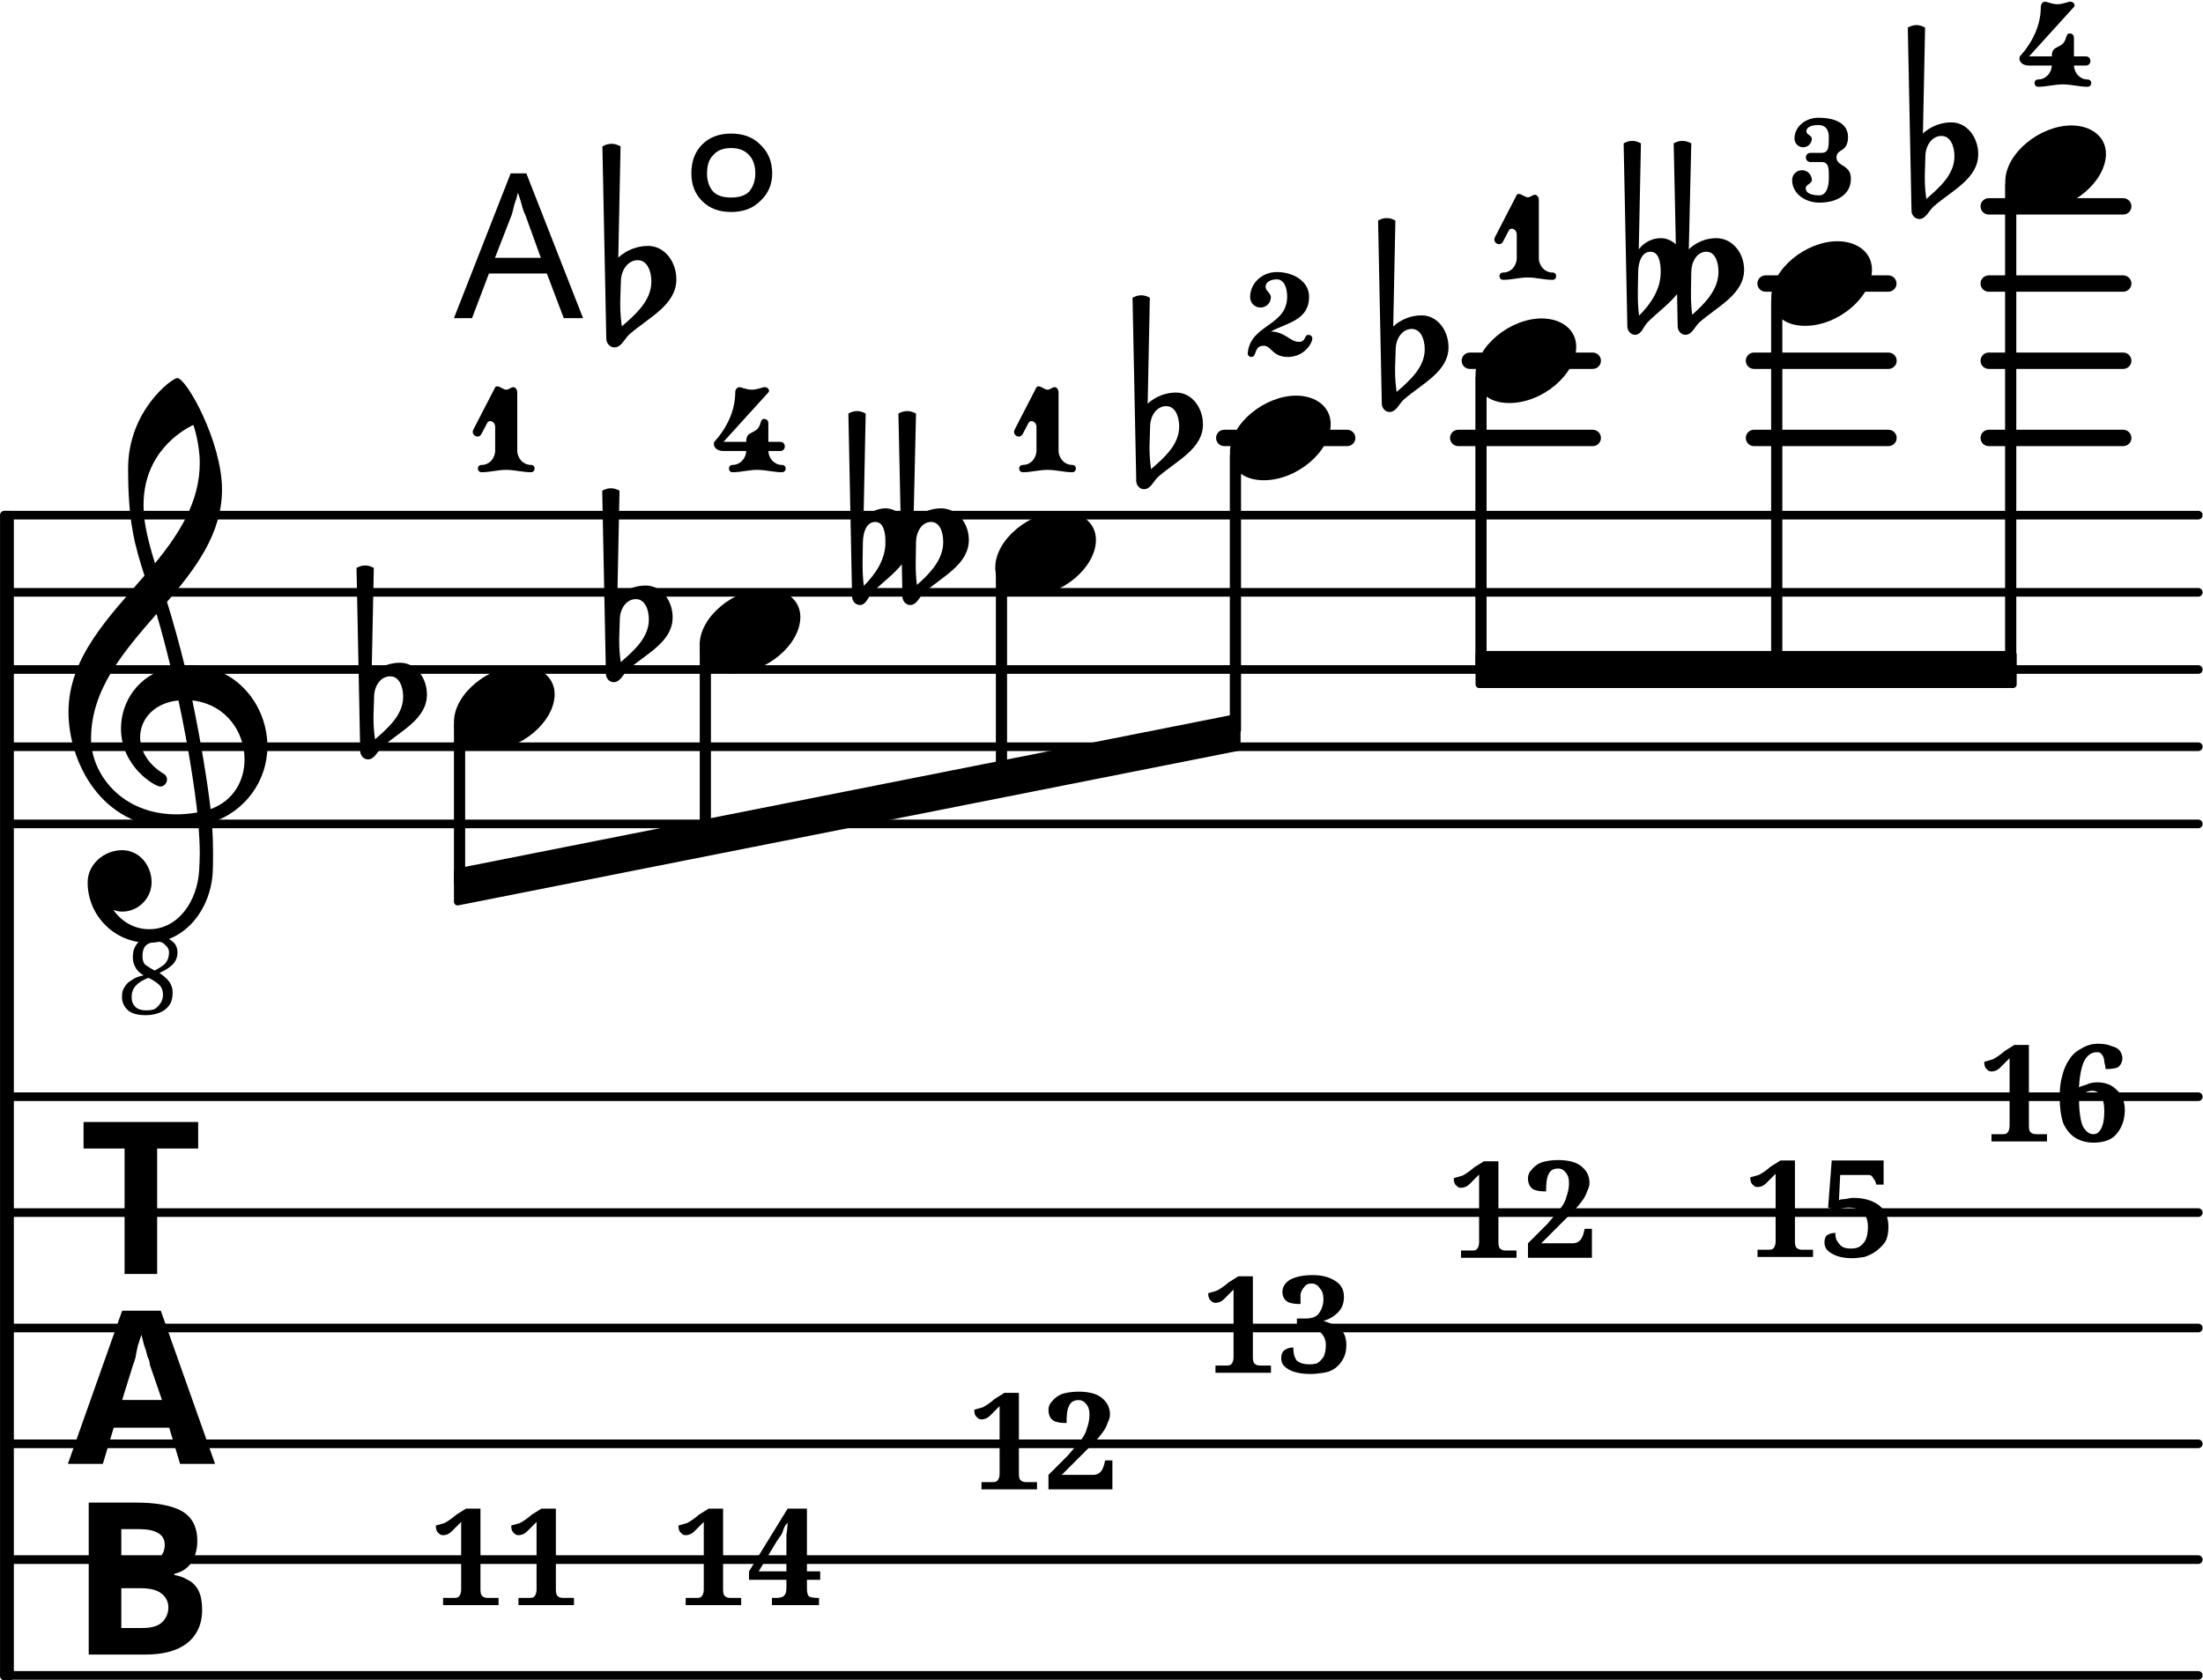
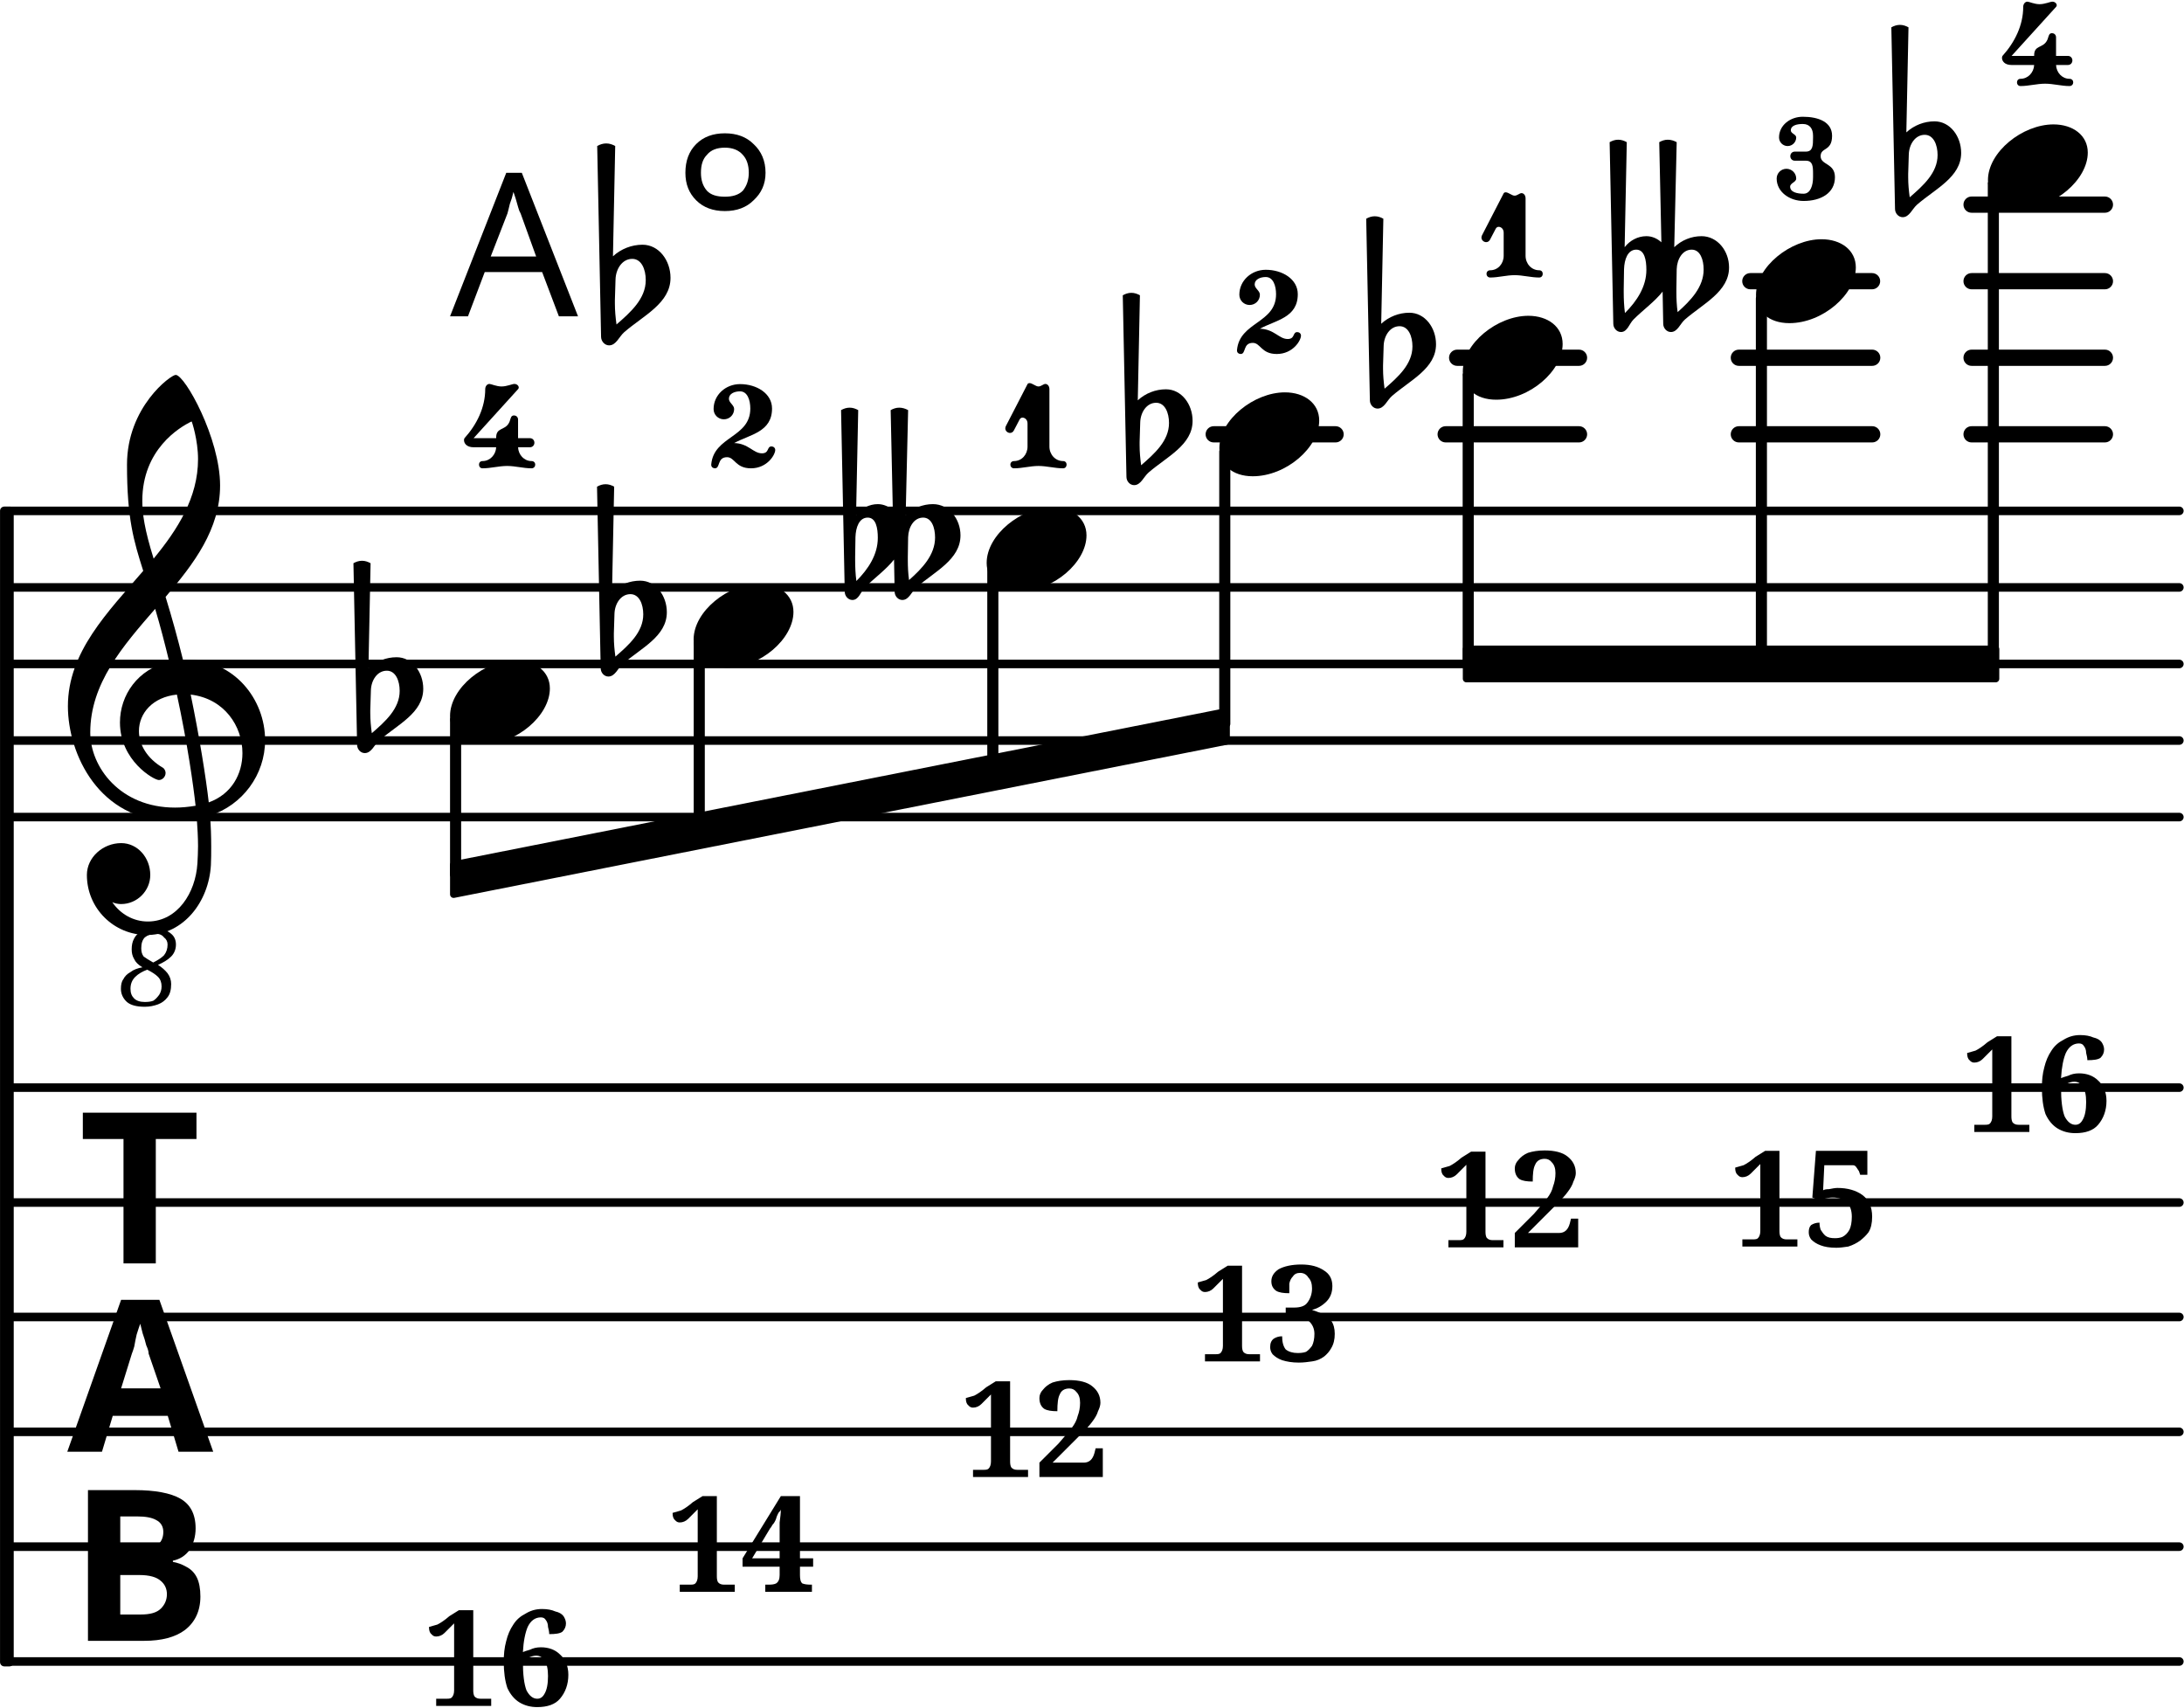
- <svg xmlns="http://www.w3.org/2000/svg" preserveAspectRatio="xMidYMid meet" viewBox="-0.079 -6.233 28.53 21.76">
+ <svg xmlns="http://www.w3.org/2000/svg" preserveAspectRatio="xMidYMid meet" viewBox="-0.079 -6.233 28.53 22.31">
  <g transform="translate(0, -3.56)">
    <rect x="25.57" y="-0.106" width="1.954" height="0.212" ry="0.106" fill="currentColor" />
  </g>
  <g transform="translate(0, -2.56)">
    <rect x="25.57" y="-0.106" width="1.954" height="0.212" ry="0.106" fill="currentColor" />
  </g>
  <g transform="translate(0, -1.56)">
    <rect x="25.57" y="-0.106" width="1.954" height="0.212" ry="0.106" fill="currentColor" />
  </g>
  <g transform="translate(0, -0.5599)">
    <rect x="25.57" y="-0.106" width="1.954" height="0.212" ry="0.106" fill="currentColor" />
  </g>
  <g transform="translate(0, -2.56)">
    <rect x="22.68" y="-0.106" width="1.802" height="0.212" ry="0.106" fill="currentColor" />
  </g>
  <g transform="translate(0, -1.56)">
    <rect x="22.53" y="-0.106" width="1.954" height="0.212" ry="0.106" fill="currentColor" />
  </g>
  <g transform="translate(0, -0.5599)">
    <rect x="22.53" y="-0.106" width="1.954" height="0.212" ry="0.106" fill="currentColor" />
  </g>
  <g transform="translate(0, -1.56)">
    <rect x="18.85" y="-0.106" width="1.804" height="0.212" ry="0.106" fill="currentColor" />
  </g>
  <g transform="translate(0, -0.5599)">
    <rect x="18.7" y="-0.106" width="1.954" height="0.212" ry="0.106" fill="currentColor" />
  </g>
  <g transform="translate(0, -0.5599)">
    <rect x="15.67" y="-0.106" width="1.804" height="0.212" ry="0.106" fill="currentColor" />
  </g>
  <g transform="translate(0, 4.44)">
    <line stroke-linejoin="round" stroke-linecap="round" stroke-width="0.112" stroke="currentColor" x1="0.056" y1="0" x2="28.39" y2="0" />
  </g>
  <g transform="translate(0, 3.44)">
    <line stroke-linejoin="round" stroke-linecap="round" stroke-width="0.112" stroke="currentColor" x1="0.056" y1="0" x2="28.39" y2="0" />
  </g>
  <g transform="translate(0, 2.44)">
    <line stroke-linejoin="round" stroke-linecap="round" stroke-width="0.112" stroke="currentColor" x1="0.056" y1="0" x2="28.39" y2="0" />
  </g>
  <g transform="translate(0, 1.44)">
    <line stroke-linejoin="round" stroke-linecap="round" stroke-width="0.112" stroke="currentColor" x1="0.056" y1="0" x2="28.39" y2="0" />
  </g>
  <g transform="translate(0, 0.4401)">
    <line stroke-linejoin="round" stroke-linecap="round" stroke-width="0.112" stroke="currentColor" x1="0.056" y1="0" x2="28.39" y2="0" />
  </g>
  <g transform="translate(0, 15.47)">
    <line stroke-linejoin="round" stroke-linecap="round" stroke-width="0.112" stroke="currentColor" x1="0.056" y1="0" x2="28.39" y2="0" />
  </g>
  <g transform="translate(0, 13.97)">
    <line stroke-linejoin="round" stroke-linecap="round" stroke-width="0.112" stroke="currentColor" x1="0.056" y1="0" x2="28.39" y2="0" />
  </g>
  <g transform="translate(0, 12.47)">
    <line stroke-linejoin="round" stroke-linecap="round" stroke-width="0.112" stroke="currentColor" x1="0.056" y1="0" x2="28.39" y2="0" />
  </g>
  <g transform="translate(0, 10.97)">
    <line stroke-linejoin="round" stroke-linecap="round" stroke-width="0.112" stroke="currentColor" x1="0.056" y1="0" x2="28.39" y2="0" />
  </g>
  <g transform="translate(0, 9.475)">
    <line stroke-linejoin="round" stroke-linecap="round" stroke-width="0.112" stroke="currentColor" x1="0.056" y1="0" x2="28.39" y2="0" />
  </g>
  <g transform="translate(0, 7.974)">
    <line stroke-linejoin="round" stroke-linecap="round" stroke-width="0.112" stroke="currentColor" x1="0.056" y1="0" x2="28.39" y2="0" />
  </g>
  <g transform="translate(19.03, 2.44)">
    <polygon stroke-linejoin="round" stroke-linecap="round" stroke-width="0.094" fill="currentColor" stroke="currentColor" points="6.961 -0.193 6.961 0.193 0.047 0.193 0.047 -0.193" />
  </g>
  <g transform="translate(5.8, 5.256)">
    <polygon stroke-linejoin="round" stroke-linecap="round" stroke-width="0.094" fill="currentColor" stroke="currentColor" points="10.14 -2.193 10.14 -1.807 0.047 0.193 0.047 -0.193" />
  </g>
-   <g transform="translate(5.8, -2.112)">
+   <g transform="translate(5.8, -2.101)">
    <text font-family="sans" font-size="2.616" text-anchor="start" fill="currentColor">
      <tspan>A</tspan>
    </text>
  </g>
-   <g transform="translate(7.84, -2.43)">
+   <g transform="translate(7.84, -2.419)">
    <path transform="scale(0.0042, -0.0042)" d="M29 39l-2 -64v-11c0 -22 2 -43 5 -65c44 38 91 80 91 138c0 33 -13 66 -42 66c-31 0 -51 -31 -52 -64zM-28 454c9 5 18 8 28 8s19 -3 28 -8l-7 -343c25 23 58 36 92 36c51 0 87 -49 87 -103c0 -79 -84 -117 -144 -169c-16 -14 -25 -41 -47 -41c-14 0 -25 13 -25 27z" fill="currentColor" />
  </g>
-   <g transform="translate(8.687, -2.112)">
+   <g transform="translate(8.687, -2.101)">
    <text font-family="sans" font-size="3.296" text-anchor="start" fill="currentColor">
      <tspan>°</tspan>
    </text>
  </g>
  <g transform="translate(5.8, 2.94)">
    <path transform="scale(0.004, -0.004)" d="M0 -45c0 92 113 182 214 182c64 0 112 -36 112 -92c0 -88 -108 -182 -217 -182c-68 0 -109 39 -109 92z" fill="currentColor" />
  </g>
-   <g transform="translate(6.05, -0.1157)">
-     <path transform="scale(0.0022, -0.0022)" d="M194 486c16 0 29 15 41 15c13 0 24 -13 24 -31v-341c0 -47 35 -86 81 -86c14 0 21 -10 21 -21s-7 -22 -21 -22c-49 0 -97 14 -146 14s-96 -14 -145 -14c-14 0 -22 11 -22 22s8 21 22 21c46 0 80 39 80 86v137c0 23 -16 35 -30 35c-7 0 -13 -4 -17 -11l-34 -65 c-5 -10 -14 -15 -23 -15c-14 0 -28 12 -28 27c0 4 1 8 3 13l129 250c2 4 7 6 11 6c18 0 37 -20 54 -20z" fill="currentColor" />
+   <g transform="translate(5.989, -0.1157)">
+     <path transform="scale(0.0022, -0.0022)" d="M148 501c10 0 41 -15 72 -15c32 0 63 15 76 15c15 0 26 -11 26 -21c0 -4 -1 -7 -4 -10l-264 -291h134v4c0 60 50 41 75 85c7 11 8 24 14 36c3 7 10 10 17 10c11 0 24 -8 24 -25v-110h70c18 0 27 -14 27 -27s-9 -27 -27 -27h-70c2 -45 36 -82 80 -82c14 0 22 -10 22 -21 s-8 -22 -22 -22c-49 0 -96 14 -145 14s-97 -14 -146 -14c-14 0 -21 11 -21 22s7 21 21 21c44 0 79 37 81 82h-134c-43 0 -57 25 -57 42c0 5 1 10 3 12c73 81 123 182 123 291c0 17 11 31 25 31z" fill="currentColor" />
  </g>
  <g transform="translate(0.8, 3.44)">
    <path transform="scale(0.004, -0.004)" d="M265 -635h-5c-108 0 -196 87 -196 196c0 58 53 104 112 104c54 0 95 -48 95 -104c0 -52 -43 -95 -95 -95c-10 0 -20 2 -29 6c26 -38 68 -63 116 -63h3zM403 150c28 -135 50 -272 59 -352c75 27 110 93 110 161c0 88 -59 178 -169 191zM75 26c0 -112 97 -245 277 -245 c21 0 43 2 67 6c-7 65 -27 206 -61 363c-79 -8 -124 -61 -124 -119c0 -43 25 -89 80 -121c5 -5 7 -11 7 -16c0 -12 -10 -23 -22 -23c-16 0 -127 63 -127 188c0 89 58 175 161 198c-14 58 -29 116 -46 173c-106 -122 -212 -244 -212 -404zM354 1194c30 0 145 -207 145 -361 c0 -143 -85 -255 -178 -364c21 -68 40 -137 57 -206c4 0 8 1 12 1c156 0 256 -130 256 -263c0 -113 -74 -212 -180 -246c3 -34 4 -68 4 -102c0 -20 0 -40 -1 -60c-7 -120 -89 -225 -204 -228l1 44c93 2 153 92 159 190c1 19 2 37 2 56c0 30 -2 60 -4 90 c-28 -5 -54 -8 -79 -8c-240 0 -342 219 -342 375c0 177 130 307 246 442c-31 98 -53 170 -53 347c0 188 143 293 159 293zM427 919c0 62 -20 123 -21 123c-40 -19 -161 -92 -161 -259c0 -42 7 -93 37 -189c78 95 145 199 145 325z" fill="currentColor" />
  </g>
  <g transform="translate(1.485, 6.902)">
    <text font-family="serif" font-style="italic" font-size="1.386" text-anchor="start" fill="currentColor">
      <tspan>8</tspan>
    </text>
  </g>
-   <g transform="translate(5.487, 14.56)">
-     <text font-family="serif" font-weight="bold" font-size="1.746" text-anchor="start" fill="currentColor">
-       <tspan>11</tspan>
+   <g transform="translate(5.447, 16.05)">
+     <text font-family="serif" font-weight="bold" font-size="1.746" text-anchor="start" fill="currentColor">
+       <tspan>16</tspan>
    </text>
  </g>
  <g transform="translate(0.9406, 10.27)">
    <text font-family="sans" font-weight="bold" font-size="2.772" text-anchor="start" fill="currentColor">
      <tspan>T</tspan>
    </text>
  </g>
  <g transform="translate(0.8, 12.73)">
    <text font-family="sans" font-weight="bold" font-size="2.772" text-anchor="start" fill="currentColor">
      <tspan>A</tspan>
    </text>
  </g>
  <g transform="translate(0.8201, 15.2)">
    <text font-family="sans" font-weight="bold" font-size="2.772" text-anchor="start" fill="currentColor">
      <tspan>B</tspan>
    </text>
  </g>
  <g transform="translate(5.872, 2.44)">
    <rect x="-0.072" y="0.679" width="0.145" height="2.122" ry="0.047" fill="currentColor" />
  </g>
  <g transform="translate(4.65, 2.94)">
    <path transform="scale(0.004, -0.004)" d="M29 39l-2 -64v-11c0 -22 2 -43 5 -65c44 38 91 80 91 138c0 33 -13 66 -42 66c-31 0 -51 -31 -52 -64zM-28 454c9 5 18 8 28 8s19 -3 28 -8l-7 -343c25 23 58 36 92 36c51 0 87 -49 87 -103c0 -79 -84 -117 -144 -169c-16 -14 -25 -41 -47 -41c-14 0 -25 13 -25 27z" fill="currentColor" />
  </g>
  <g transform="translate(8.982, 1.94)">
    <path transform="scale(0.004, -0.004)" d="M0 -45c0 92 113 182 214 182c64 0 112 -36 112 -92c0 -88 -108 -182 -217 -182c-68 0 -109 39 -109 92z" fill="currentColor" />
  </g>
-   <g transform="translate(9.172, -0.1157)">
-     <path transform="scale(0.0022, -0.0022)" d="M148 501c10 0 41 -15 72 -15c32 0 63 15 76 15c15 0 26 -11 26 -21c0 -4 -1 -7 -4 -10l-264 -291h134v4c0 60 50 41 75 85c7 11 8 24 14 36c3 7 10 10 17 10c11 0 24 -8 24 -25v-110h70c18 0 27 -14 27 -27s-9 -27 -27 -27h-70c2 -45 36 -82 80 -82c14 0 22 -10 22 -21 s-8 -22 -22 -22c-49 0 -96 14 -145 14s-97 -14 -146 -14c-14 0 -21 11 -21 22s7 21 21 21c44 0 79 37 81 82h-134c-43 0 -57 25 -57 42c0 5 1 10 3 12c73 81 123 182 123 291c0 17 11 31 25 31z" fill="currentColor" />
+   <g transform="translate(9.212, -0.1157)">
+     <path transform="scale(0.0022, -0.0022)" d="M94 66c-60 0 -39 -66 -72 -66c-11 0 -22 7 -22 21v2c15 169 232 158 232 332c0 50 -17 102 -61 102c-33 0 -66 -14 -66 -44c0 -24 31 -37 31 -61c0 -34 -27 -61 -61 -61s-61 27 -61 61c0 84 72 148 157 148c98 0 190 -55 190 -145c0 -140 -131 -154 -225 -205 c85 -2 113 -61 165 -61c45 0 28 41 57 41c11 0 22 -8 22 -21c0 -29 -48 -109 -144 -109c-92 0 -96 66 -142 66z" fill="currentColor" />
  </g>
  <g transform="translate(8.629, 14.56)">
    <text font-family="serif" font-weight="bold" font-size="1.746" text-anchor="start" fill="currentColor">
      <tspan>14</tspan>
    </text>
  </g>
  <g transform="translate(9.055, 2.44)">
    <rect x="-0.072" y="-0.321" width="0.145" height="2.498" ry="0.047" fill="currentColor" />
  </g>
  <g transform="translate(7.832, 1.94)">
    <path transform="scale(0.004, -0.004)" d="M29 39l-2 -64v-11c0 -22 2 -43 5 -65c44 38 91 80 91 138c0 33 -13 66 -42 66c-31 0 -51 -31 -52 -64zM-28 454c9 5 18 8 28 8s19 -3 28 -8l-7 -343c25 23 58 36 92 36c51 0 87 -49 87 -103c0 -79 -84 -117 -144 -169c-16 -14 -25 -41 -47 -41c-14 0 -25 13 -25 27z" fill="currentColor" />
  </g>
  <g transform="translate(12.81, 0.9401)">
    <path transform="scale(0.004, -0.004)" d="M0 -45c0 92 113 182 214 182c64 0 112 -36 112 -92c0 -88 -108 -182 -217 -182c-68 0 -109 39 -109 92z" fill="currentColor" />
  </g>
  <g transform="translate(13.06, -0.1157)">
    <path transform="scale(0.0022, -0.0022)" d="M194 486c16 0 29 15 41 15c13 0 24 -13 24 -31v-341c0 -47 35 -86 81 -86c14 0 21 -10 21 -21s-7 -22 -21 -22c-49 0 -97 14 -146 14s-96 -14 -145 -14c-14 0 -22 11 -22 22s8 21 22 21c46 0 80 39 80 86v137c0 23 -16 35 -30 35c-7 0 -13 -4 -17 -11l-34 -65 c-5 -10 -14 -15 -23 -15c-14 0 -28 12 -28 27c0 4 1 8 3 13l129 250c2 4 7 6 11 6c18 0 37 -20 54 -20z" fill="currentColor" />
  </g>
  <g transform="translate(12.46, 13.06)">
    <text font-family="serif" font-weight="bold" font-size="1.746" text-anchor="start" fill="currentColor">
      <tspan>12</tspan>
    </text>
  </g>
  <g transform="translate(12.89, 2.44)">
    <rect x="-0.072" y="-1.321" width="0.145" height="2.746" ry="0.047" fill="currentColor" />
  </g>
  <g transform="translate(11.02, 0.9401)">
    <path transform="scale(0.004, -0.004)" d="M191 39l-1 -64v-11c0 -22 1 -43 4 -65c43 38 85 82 85 139c0 32 -11 65 -39 65c-30 0 -48 -31 -49 -64zM19 39l-1 -64v-11c0 -23 1 -45 4 -68c39 39 70 86 70 141c0 32 -6 66 -33 66c-28 0 -39 -32 -40 -64zM28 454l-7 -343c17 22 43 36 71 36c19 0 36 -8 49 -20l-7 327 c9 5 18 8 28 8s20 -3 29 -8l-8 -343c24 23 56 36 89 36c52 0 90 -48 90 -102c0 -79 -84 -118 -144 -170c-16 -14 -24 -41 -46 -41c-14 0 -25 13 -25 27l-2 105c-26 -33 -64 -60 -95 -91c-14 -14 -20 -41 -41 -41c-14 0 -25 13 -25 27l-12 593c9 5 18 8 28 8s19 -3 28 -8z " fill="currentColor" />
  </g>
  <g transform="translate(15.85, -0.5599)">
    <path transform="scale(0.004, -0.004)" d="M0 -45c0 92 113 182 214 182c64 0 112 -36 112 -92c0 -88 -108 -182 -217 -182c-68 0 -109 39 -109 92z" fill="currentColor" />
  </g>
  <g transform="translate(16.08, -1.609)">
    <path transform="scale(0.0022, -0.0022)" d="M94 66c-60 0 -39 -66 -72 -66c-11 0 -22 7 -22 21v2c15 169 232 158 232 332c0 50 -17 102 -61 102c-33 0 -66 -14 -66 -44c0 -24 31 -37 31 -61c0 -34 -27 -61 -61 -61s-61 27 -61 61c0 84 72 148 157 148c98 0 190 -55 190 -145c0 -140 -131 -154 -225 -205 c85 -2 113 -61 165 -61c45 0 28 41 57 41c11 0 22 -8 22 -21c0 -29 -48 -109 -144 -109c-92 0 -96 66 -142 66z" fill="currentColor" />
  </g>
  <g transform="translate(15.49, 11.55)">
    <text font-family="serif" font-weight="bold" font-size="1.746" text-anchor="start" fill="currentColor">
      <tspan>13</tspan>
    </text>
  </g>
  <g transform="translate(15.92, 2.44)">
    <rect x="-0.072" y="-2.821" width="0.145" height="3.651" ry="0.047" fill="currentColor" />
  </g>
  <g transform="translate(-0.0786, 7.957)">
    <rect x="0" y="-7.573" width="0.179" height="15.15" ry="0.056" fill="currentColor" />
  </g>
  <g transform="translate(19.03, -1.56)">
    <path transform="scale(0.004, -0.004)" d="M0 -45c0 92 113 182 214 182c64 0 112 -36 112 -92c0 -88 -108 -182 -217 -182c-68 0 -109 39 -109 92z" fill="currentColor" />
  </g>
  <g transform="translate(19.28, -2.608)">
    <path transform="scale(0.0022, -0.0022)" d="M194 486c16 0 29 15 41 15c13 0 24 -13 24 -31v-341c0 -47 35 -86 81 -86c14 0 21 -10 21 -21s-7 -22 -21 -22c-49 0 -97 14 -146 14s-96 -14 -145 -14c-14 0 -22 11 -22 22s8 21 22 21c46 0 80 39 80 86v137c0 23 -16 35 -30 35c-7 0 -13 -4 -17 -11l-34 -65 c-5 -10 -14 -15 -23 -15c-14 0 -28 12 -28 27c0 4 1 8 3 13l129 250c2 4 7 6 11 6c18 0 37 -20 54 -20z" fill="currentColor" />
  </g>
  <g transform="translate(18.67, 10.06)">
    <text font-family="serif" font-weight="bold" font-size="1.746" text-anchor="start" fill="currentColor">
      <tspan>12</tspan>
    </text>
  </g>
  <g transform="translate(19.1, 2.44)">
    <rect x="-0.072" y="-3.821" width="0.145" height="3.821" ry="0.047" fill="currentColor" />
  </g>
  <g transform="translate(17.88, -1.56)">
    <path transform="scale(0.004, -0.004)" d="M29 39l-2 -64v-11c0 -22 2 -43 5 -65c44 38 91 80 91 138c0 33 -13 66 -42 66c-31 0 -51 -31 -52 -64zM-28 454c9 5 18 8 28 8s19 -3 28 -8l-7 -343c25 23 58 36 92 36c51 0 87 -49 87 -103c0 -79 -84 -117 -144 -169c-16 -14 -25 -41 -47 -41c-14 0 -25 13 -25 27z" fill="currentColor" />
  </g>
  <g transform="translate(22.86, -2.56)">
    <path transform="scale(0.004, -0.004)" d="M0 -45c0 92 113 182 214 182c64 0 112 -36 112 -92c0 -88 -108 -182 -217 -182c-68 0 -109 39 -109 92z" fill="currentColor" />
  </g>
  <g transform="translate(23.13, -3.608)">
    <path transform="scale(0.0022, -0.0022)" d="M261 266c0 -54 85 -40 85 -125c0 -94 -83 -141 -186 -141c-84 0 -160 54 -160 133c0 32 26 58 58 58s58 -26 58 -58c0 -22 -36 -26 -36 -48c0 -33 42 -42 80 -42c41 0 56 50 56 98v21c0 44 -2 77 -43 77h-65c-18 0 -27 14 -27 27s9 27 27 27h65c42 0 43 36 43 83v11 c0 43 -20 70 -61 70c-34 0 -71 -8 -71 -38c0 -19 32 -23 32 -42c0 -28 -23 -51 -51 -51s-51 23 -51 51c0 72 66 123 141 123c93 0 174 -31 174 -113c0 -94 -68 -67 -68 -121z" fill="currentColor" />
  </g>
  <g transform="translate(22.51, 10.05)">
    <text font-family="serif" font-weight="bold" font-size="1.746" text-anchor="start" fill="currentColor">
      <tspan>15</tspan>
    </text>
  </g>
  <g transform="translate(22.93, 2.44)">
    <rect x="-0.072" y="-4.821" width="0.145" height="4.821" ry="0.047" fill="currentColor" />
  </g>
  <g transform="translate(21.06, -2.56)">
    <path transform="scale(0.004, -0.004)" d="M191 39l-1 -64v-11c0 -22 1 -43 4 -65c43 38 85 82 85 139c0 32 -11 65 -39 65c-30 0 -48 -31 -49 -64zM19 39l-1 -64v-11c0 -23 1 -45 4 -68c39 39 70 86 70 141c0 32 -6 66 -33 66c-28 0 -39 -32 -40 -64zM28 454l-7 -343c17 22 43 36 71 36c19 0 36 -8 49 -20l-7 327 c9 5 18 8 28 8s20 -3 29 -8l-8 -343c24 23 56 36 89 36c52 0 90 -48 90 -102c0 -79 -84 -118 -144 -170c-16 -14 -24 -41 -46 -41c-14 0 -25 13 -25 27l-2 105c-26 -33 -64 -60 -95 -91c-14 -14 -20 -41 -41 -41c-14 0 -25 13 -25 27l-12 593c9 5 18 8 28 8s19 -3 28 -8z " fill="currentColor" />
  </g>
  <g transform="translate(25.89, -4.06)">
    <path transform="scale(0.004, -0.004)" d="M0 -45c0 92 113 182 214 182c64 0 112 -36 112 -92c0 -88 -108 -182 -217 -182c-68 0 -109 39 -109 92z" fill="currentColor" />
  </g>
  <g transform="translate(26.08, -5.109)">
    <path transform="scale(0.0022, -0.0022)" d="M148 501c10 0 41 -15 72 -15c32 0 63 15 76 15c15 0 26 -11 26 -21c0 -4 -1 -7 -4 -10l-264 -291h134v4c0 60 50 41 75 85c7 11 8 24 14 36c3 7 10 10 17 10c11 0 24 -8 24 -25v-110h70c18 0 27 -14 27 -27s-9 -27 -27 -27h-70c2 -45 36 -82 80 -82c14 0 22 -10 22 -21 s-8 -22 -22 -22c-49 0 -96 14 -145 14s-97 -14 -146 -14c-14 0 -21 11 -21 22s7 21 21 21c44 0 79 37 81 82h-134c-43 0 -57 25 -57 42c0 5 1 10 3 12c73 81 123 182 123 291c0 17 11 31 25 31z" fill="currentColor" />
  </g>
  <g transform="translate(25.54, 8.553)">
    <text font-family="serif" font-weight="bold" font-size="1.746" text-anchor="start" fill="currentColor">
      <tspan>16</tspan>
    </text>
  </g>
  <g transform="translate(25.96, 2.44)">
    <rect x="-0.072" y="-6.321" width="0.145" height="6.321" ry="0.047" fill="currentColor" />
  </g>
  <g transform="translate(24.74, -4.06)">
    <path transform="scale(0.004, -0.004)" d="M29 39l-2 -64v-11c0 -22 2 -43 5 -65c44 38 91 80 91 138c0 33 -13 66 -42 66c-31 0 -51 -31 -52 -64zM-28 454c9 5 18 8 28 8s19 -3 28 -8l-7 -343c25 23 58 36 92 36c51 0 87 -49 87 -103c0 -79 -84 -117 -144 -169c-16 -14 -25 -41 -47 -41c-14 0 -25 13 -25 27z" fill="currentColor" />
  </g>
  <g transform="translate(14.7, -0.5599)">
    <path transform="scale(0.004, -0.004)" d="M29 39l-2 -64v-11c0 -22 2 -43 5 -65c44 38 91 80 91 138c0 33 -13 66 -42 66c-31 0 -51 -31 -52 -64zM-28 454c9 5 18 8 28 8s19 -3 28 -8l-7 -343c25 23 58 36 92 36c51 0 87 -49 87 -103c0 -79 -84 -117 -144 -169c-16 -14 -25 -41 -47 -41c-14 0 -25 13 -25 27z" fill="currentColor" />
  </g>
</svg>
